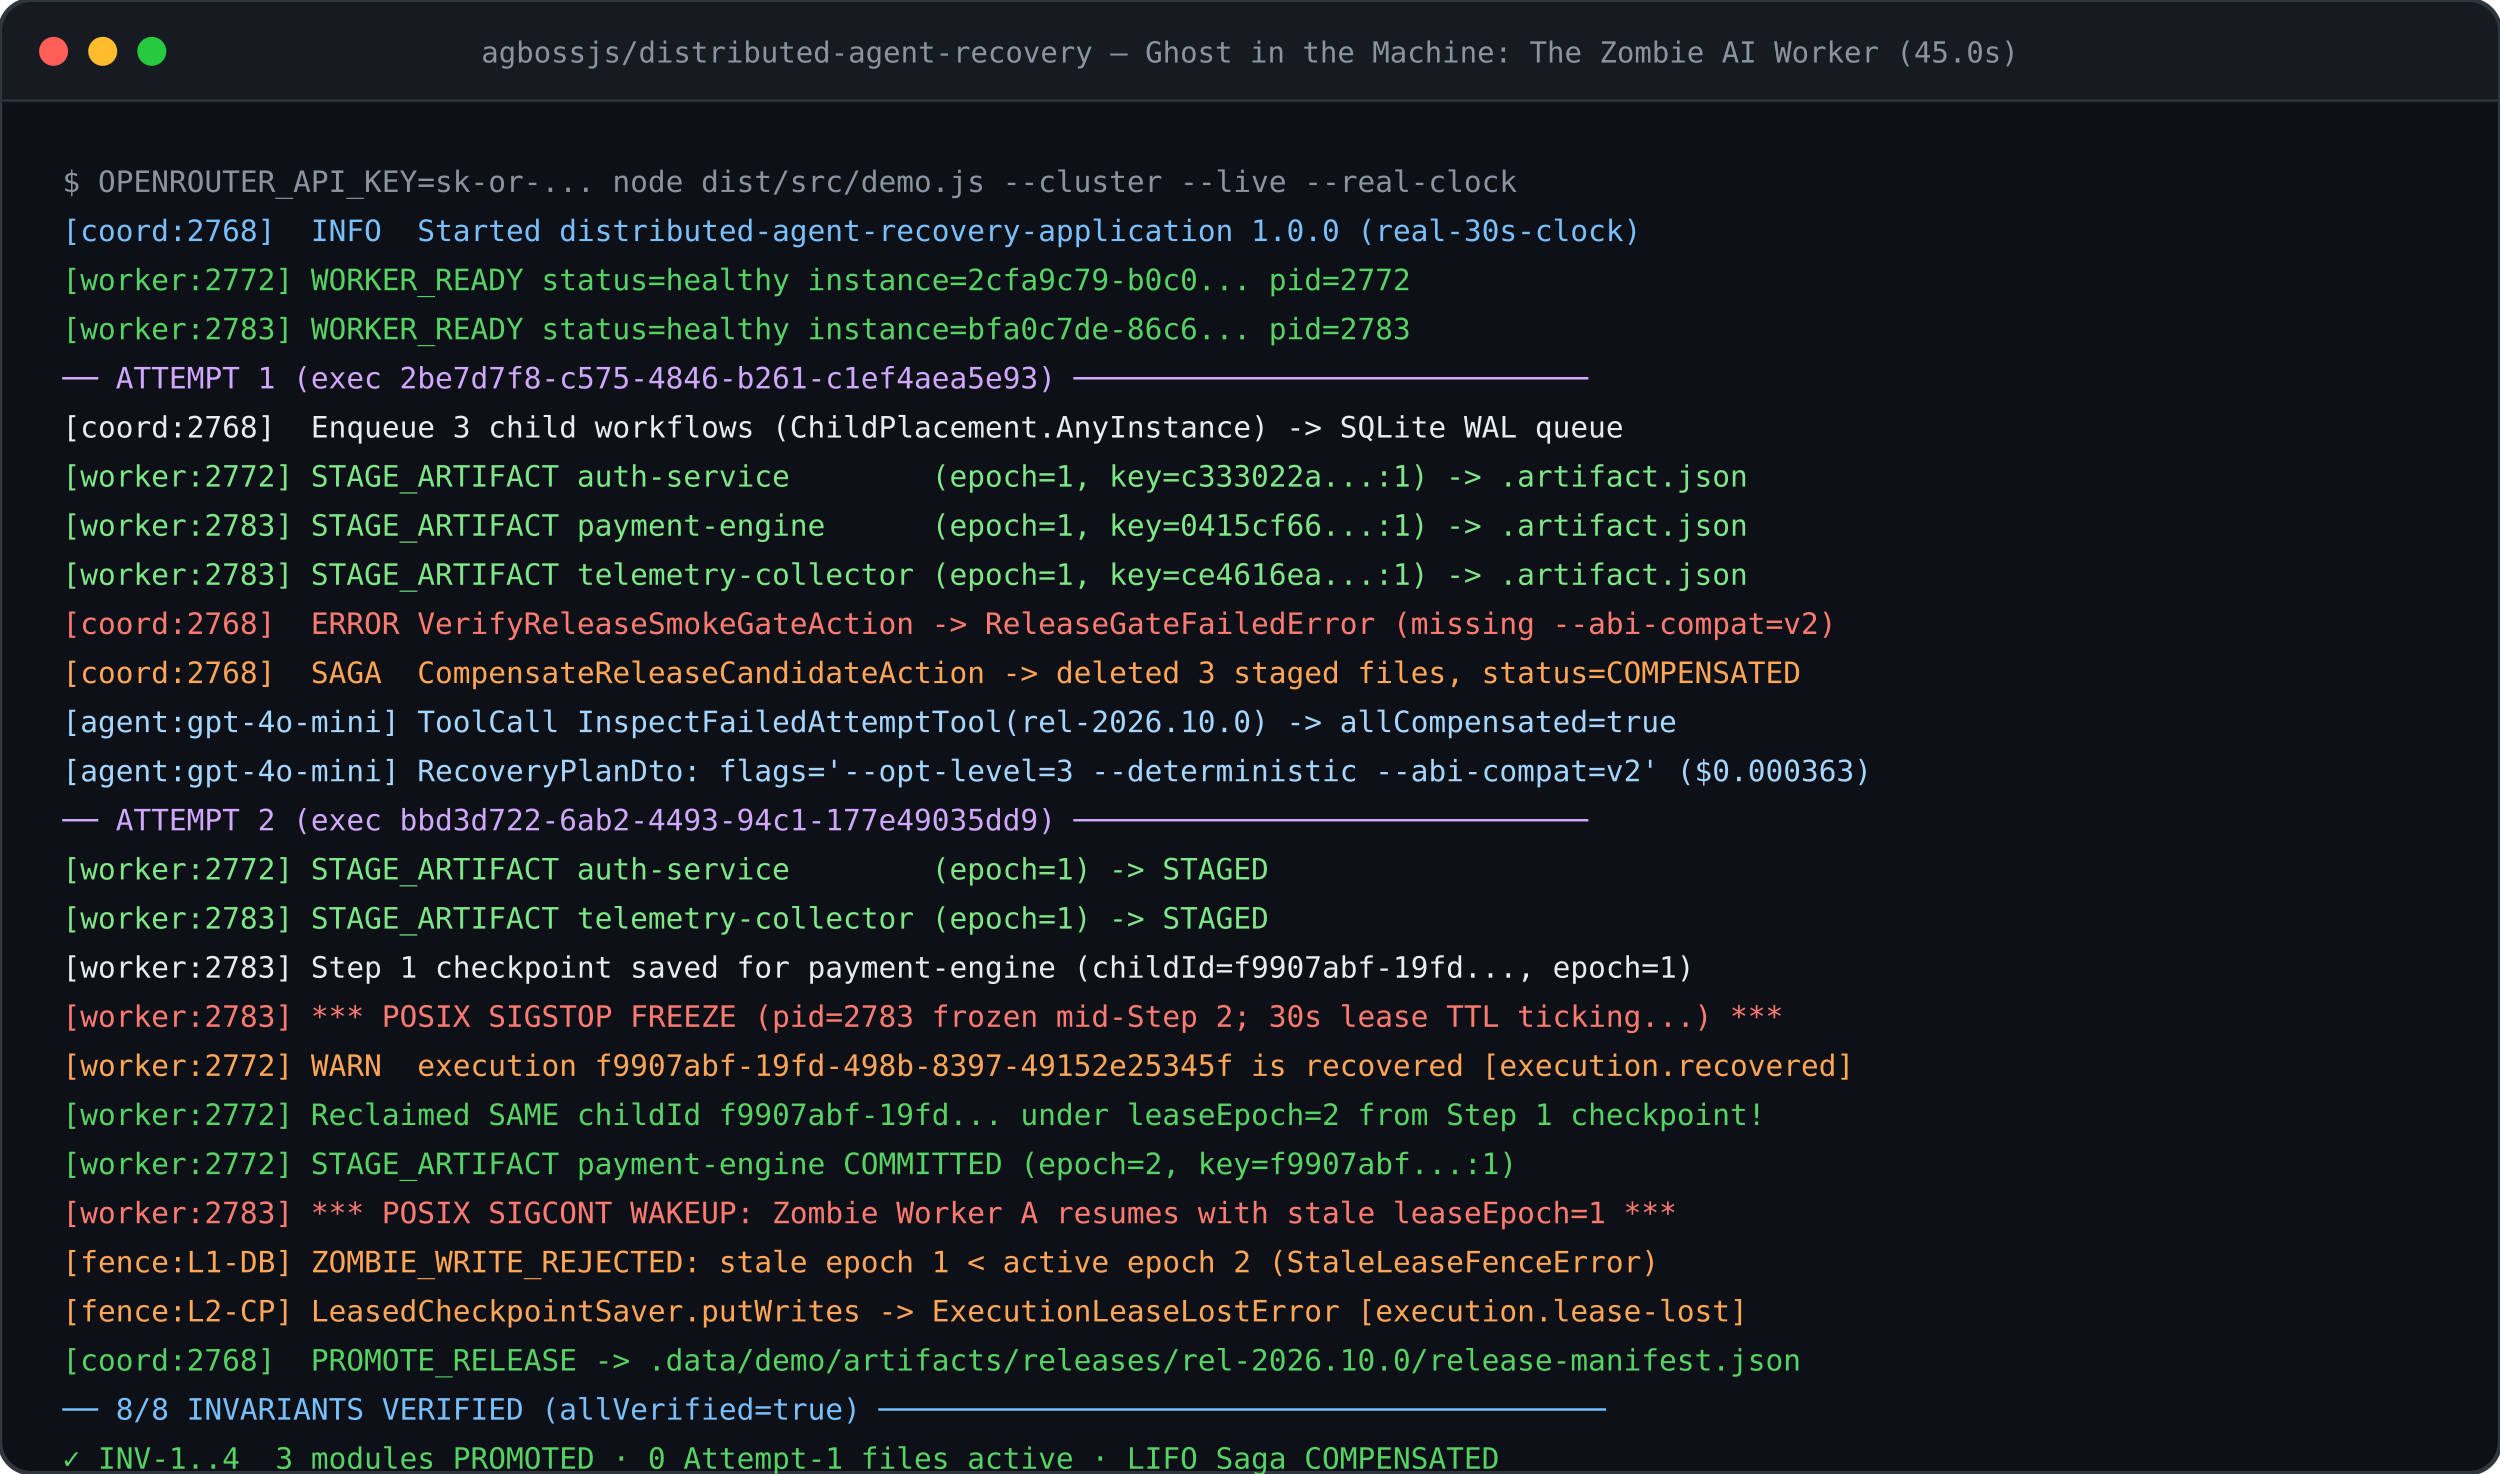
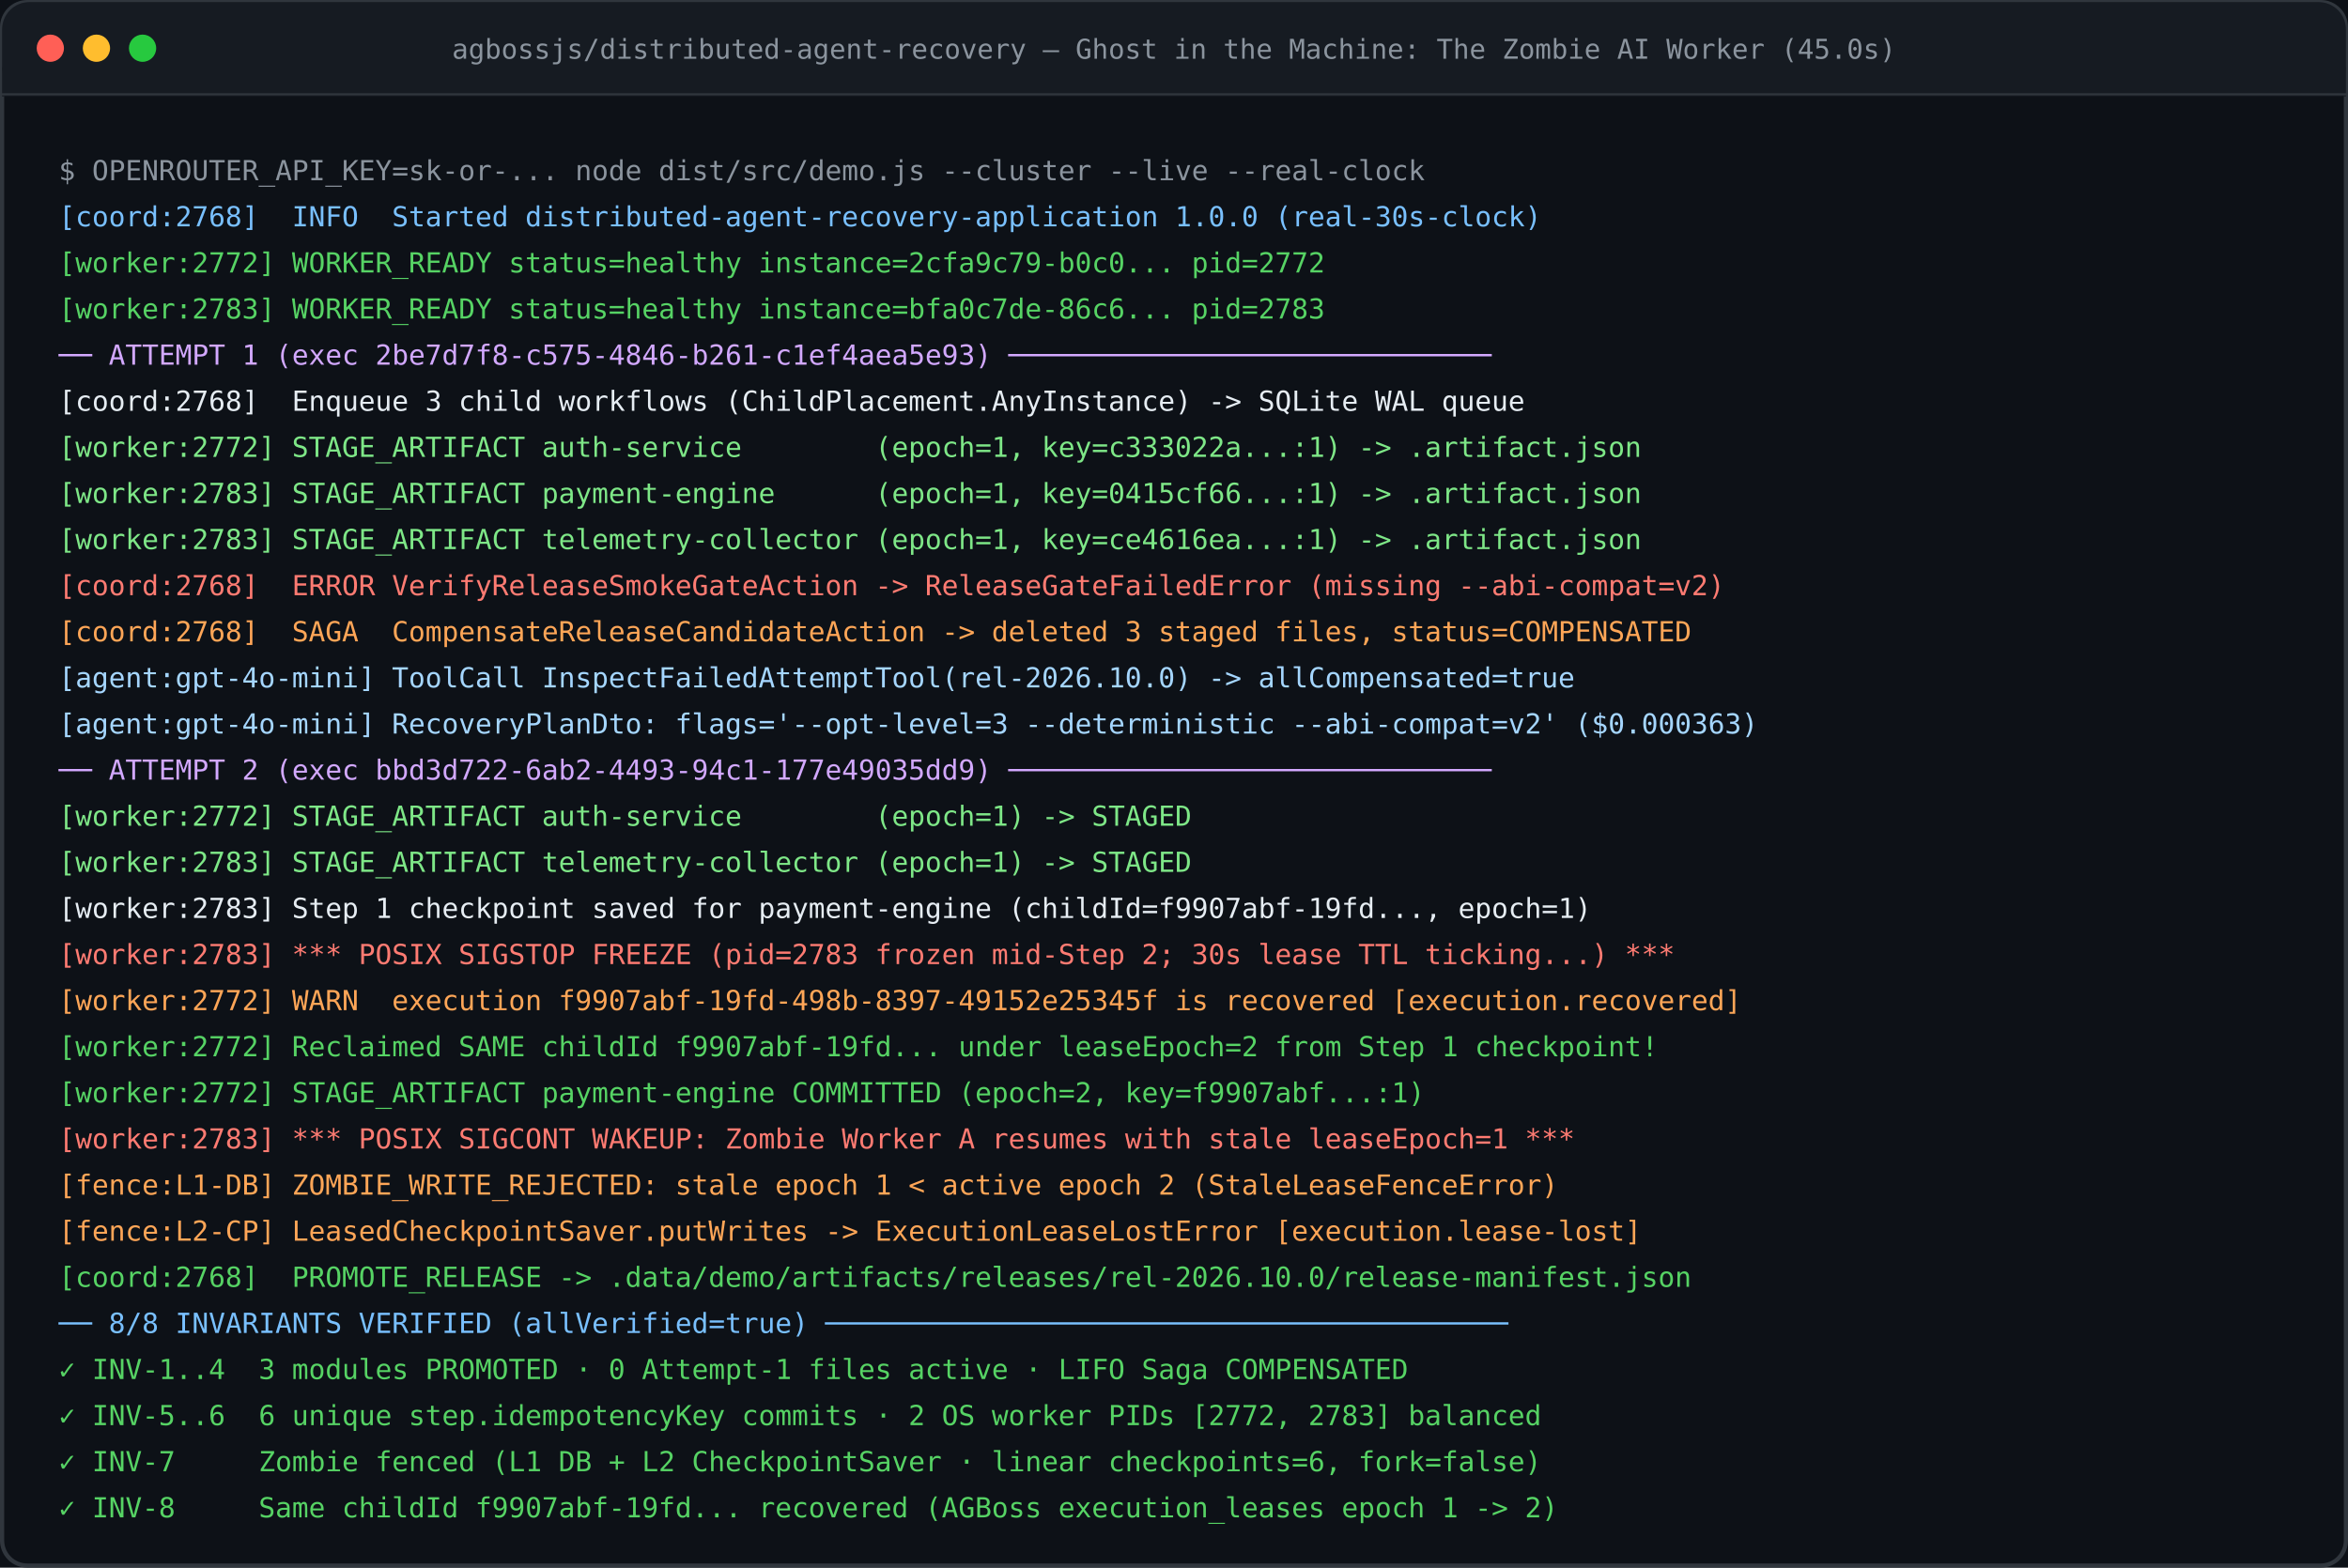
- <svg xmlns="http://www.w3.org/2000/svg" width="1120" height="660" viewBox="0 0 1120 660">
-   <rect width="1120" height="660" rx="14" fill="#0d1117" stroke="#30363d" stroke-width="2" />
+ <svg xmlns="http://www.w3.org/2000/svg" width="1120" height="748" viewBox="0 0 1120 748">
+   <rect width="1120" height="748" fill="#0d1117" />
+   <rect x="1" y="1" width="1118" height="746" rx="12" fill="#0d1117" stroke="#30363d" stroke-width="2" />
  <rect x="1" y="1" width="1118" height="44" rx="13" fill="#161b22" />
  <rect x="1" y="32" width="1118" height="14" fill="#161b22" />
  <line x1="0" y1="45" x2="1120" y2="45" stroke="#30363d" stroke-width="1" />
  <circle cx="24" cy="23" r="6.5" fill="#ff5f56" />
  <circle cx="46" cy="23" r="6.5" fill="#ffbd2e" />
  <circle cx="68" cy="23" r="6.5" fill="#27c93f" />
  <text x="560" y="28" text-anchor="middle" fill="#8b949e" font-family="Menlo, Monaco, Consolas, monospace" font-size="13">agbossjs/distributed-agent-recovery — Ghost in the Machine: The Zombie AI Worker (45.0s)</text>
  <text x="28" y="86" fill="#8b949e" font-family="Menlo, Monaco, Consolas, monospace" font-size="13.2" xml:space="preserve">$ OPENROUTER_API_KEY=sk-or-... node dist/src/demo.js --cluster --live --real-clock</text>
  <text x="28" y="108" fill="#79c0ff" font-family="Menlo, Monaco, Consolas, monospace" font-size="13.2" xml:space="preserve">[coord:2768]  INFO  Started distributed-agent-recovery-application 1.0.0 (real-30s-clock)</text>
  <text x="28" y="130" fill="#56d364" font-family="Menlo, Monaco, Consolas, monospace" font-size="13.2" xml:space="preserve">[worker:2772] WORKER_READY status=healthy instance=2cfa9c79-b0c0... pid=2772</text>
  <text x="28" y="152" fill="#56d364" font-family="Menlo, Monaco, Consolas, monospace" font-size="13.2" xml:space="preserve">[worker:2783] WORKER_READY status=healthy instance=bfa0c7de-86c6... pid=2783</text>
  <text x="28" y="174" fill="#d2a8ff" font-family="Menlo, Monaco, Consolas, monospace" font-size="13.2" xml:space="preserve">── ATTEMPT 1 (exec 2be7d7f8-c575-4846-b261-c1ef4aea5e93) ─────────────────────────────</text>
  <text x="28" y="196" fill="#e6edf3" font-family="Menlo, Monaco, Consolas, monospace" font-size="13.2" xml:space="preserve">[coord:2768]  Enqueue 3 child workflows (ChildPlacement.AnyInstance) -&gt; SQLite WAL queue</text>
  <text x="28" y="218" fill="#7ee787" font-family="Menlo, Monaco, Consolas, monospace" font-size="13.2" xml:space="preserve">[worker:2772] STAGE_ARTIFACT auth-service        (epoch=1, key=c333022a...:1) -&gt; .artifact.json</text>
  <text x="28" y="240" fill="#7ee787" font-family="Menlo, Monaco, Consolas, monospace" font-size="13.2" xml:space="preserve">[worker:2783] STAGE_ARTIFACT payment-engine      (epoch=1, key=0415cf66...:1) -&gt; .artifact.json</text>
  <text x="28" y="262" fill="#7ee787" font-family="Menlo, Monaco, Consolas, monospace" font-size="13.2" xml:space="preserve">[worker:2783] STAGE_ARTIFACT telemetry-collector (epoch=1, key=ce4616ea...:1) -&gt; .artifact.json</text>
  <text x="28" y="284" fill="#ff7b72" font-family="Menlo, Monaco, Consolas, monospace" font-size="13.2" xml:space="preserve">[coord:2768]  ERROR VerifyReleaseSmokeGateAction -&gt; ReleaseGateFailedError (missing --abi-compat=v2)</text>
  <text x="28" y="306" fill="#ffa657" font-family="Menlo, Monaco, Consolas, monospace" font-size="13.2" xml:space="preserve">[coord:2768]  SAGA  CompensateReleaseCandidateAction -&gt; deleted 3 staged files, status=COMPENSATED</text>
  <text x="28" y="328" fill="#a5d6ff" font-family="Menlo, Monaco, Consolas, monospace" font-size="13.2" xml:space="preserve">[agent:gpt-4o-mini] ToolCall InspectFailedAttemptTool(rel-2026.10.0) -&gt; allCompensated=true</text>
  <text x="28" y="350" fill="#a5d6ff" font-family="Menlo, Monaco, Consolas, monospace" font-size="13.2" xml:space="preserve">[agent:gpt-4o-mini] RecoveryPlanDto: flags='--opt-level=3 --deterministic --abi-compat=v2' ($0.000363)</text>
  <text x="28" y="372" fill="#d2a8ff" font-family="Menlo, Monaco, Consolas, monospace" font-size="13.2" xml:space="preserve">── ATTEMPT 2 (exec bbd3d722-6ab2-4493-94c1-177e49035dd9) ─────────────────────────────</text>
  <text x="28" y="394" fill="#7ee787" font-family="Menlo, Monaco, Consolas, monospace" font-size="13.2" xml:space="preserve">[worker:2772] STAGE_ARTIFACT auth-service        (epoch=1) -&gt; STAGED</text>
  <text x="28" y="416" fill="#7ee787" font-family="Menlo, Monaco, Consolas, monospace" font-size="13.2" xml:space="preserve">[worker:2783] STAGE_ARTIFACT telemetry-collector (epoch=1) -&gt; STAGED</text>
  <text x="28" y="438" fill="#e6edf3" font-family="Menlo, Monaco, Consolas, monospace" font-size="13.2" xml:space="preserve">[worker:2783] Step 1 checkpoint saved for payment-engine (childId=f9907abf-19fd..., epoch=1)</text>
  <text x="28" y="460" fill="#ff7b72" font-family="Menlo, Monaco, Consolas, monospace" font-size="13.2" xml:space="preserve">[worker:2783] *** POSIX SIGSTOP FREEZE (pid=2783 frozen mid-Step 2; 30s lease TTL ticking...) ***</text>
  <text x="28" y="482" fill="#ffa657" font-family="Menlo, Monaco, Consolas, monospace" font-size="13.2" xml:space="preserve">[worker:2772] WARN  execution f9907abf-19fd-498b-8397-49152e25345f is recovered [execution.recovered]</text>
  <text x="28" y="504" fill="#56d364" font-family="Menlo, Monaco, Consolas, monospace" font-size="13.2" xml:space="preserve">[worker:2772] Reclaimed SAME childId f9907abf-19fd... under leaseEpoch=2 from Step 1 checkpoint!</text>
  <text x="28" y="526" fill="#56d364" font-family="Menlo, Monaco, Consolas, monospace" font-size="13.2" xml:space="preserve">[worker:2772] STAGE_ARTIFACT payment-engine COMMITTED (epoch=2, key=f9907abf...:1)</text>
  <text x="28" y="548" fill="#ff7b72" font-family="Menlo, Monaco, Consolas, monospace" font-size="13.2" xml:space="preserve">[worker:2783] *** POSIX SIGCONT WAKEUP: Zombie Worker A resumes with stale leaseEpoch=1 ***</text>
  <text x="28" y="570" fill="#ffa657" font-family="Menlo, Monaco, Consolas, monospace" font-size="13.2" xml:space="preserve">[fence:L1-DB] ZOMBIE_WRITE_REJECTED: stale epoch 1 &lt; active epoch 2 (StaleLeaseFenceError)</text>
  <text x="28" y="592" fill="#ffa657" font-family="Menlo, Monaco, Consolas, monospace" font-size="13.2" xml:space="preserve">[fence:L2-CP] LeasedCheckpointSaver.putWrites -&gt; ExecutionLeaseLostError [execution.lease-lost]</text>
  <text x="28" y="614" fill="#56d364" font-family="Menlo, Monaco, Consolas, monospace" font-size="13.2" xml:space="preserve">[coord:2768]  PROMOTE_RELEASE -&gt; .data/demo/artifacts/releases/rel-2026.10.0/release-manifest.json</text>
  <text x="28" y="636" fill="#79c0ff" font-family="Menlo, Monaco, Consolas, monospace" font-size="13.2" xml:space="preserve">── 8/8 INVARIANTS VERIFIED (allVerified=true) ─────────────────────────────────────────</text>
  <text x="28" y="658" fill="#56d364" font-family="Menlo, Monaco, Consolas, monospace" font-size="13.2" xml:space="preserve">✓ INV-1..4  3 modules PROMOTED · 0 Attempt-1 files active · LIFO Saga COMPENSATED</text>
  <text x="28" y="680" fill="#56d364" font-family="Menlo, Monaco, Consolas, monospace" font-size="13.2" xml:space="preserve">✓ INV-5..6  6 unique step.idempotencyKey commits · 2 OS worker PIDs [2772, 2783] balanced</text>
  <text x="28" y="702" fill="#56d364" font-family="Menlo, Monaco, Consolas, monospace" font-size="13.2" xml:space="preserve">✓ INV-7     Zombie fenced (L1 DB + L2 CheckpointSaver · linear checkpoints=6, fork=false)</text>
  <text x="28" y="724" fill="#56d364" font-family="Menlo, Monaco, Consolas, monospace" font-size="13.2" xml:space="preserve">✓ INV-8     Same childId f9907abf-19fd... recovered (AGBoss execution_leases epoch 1 -&gt; 2)</text>
</svg>
